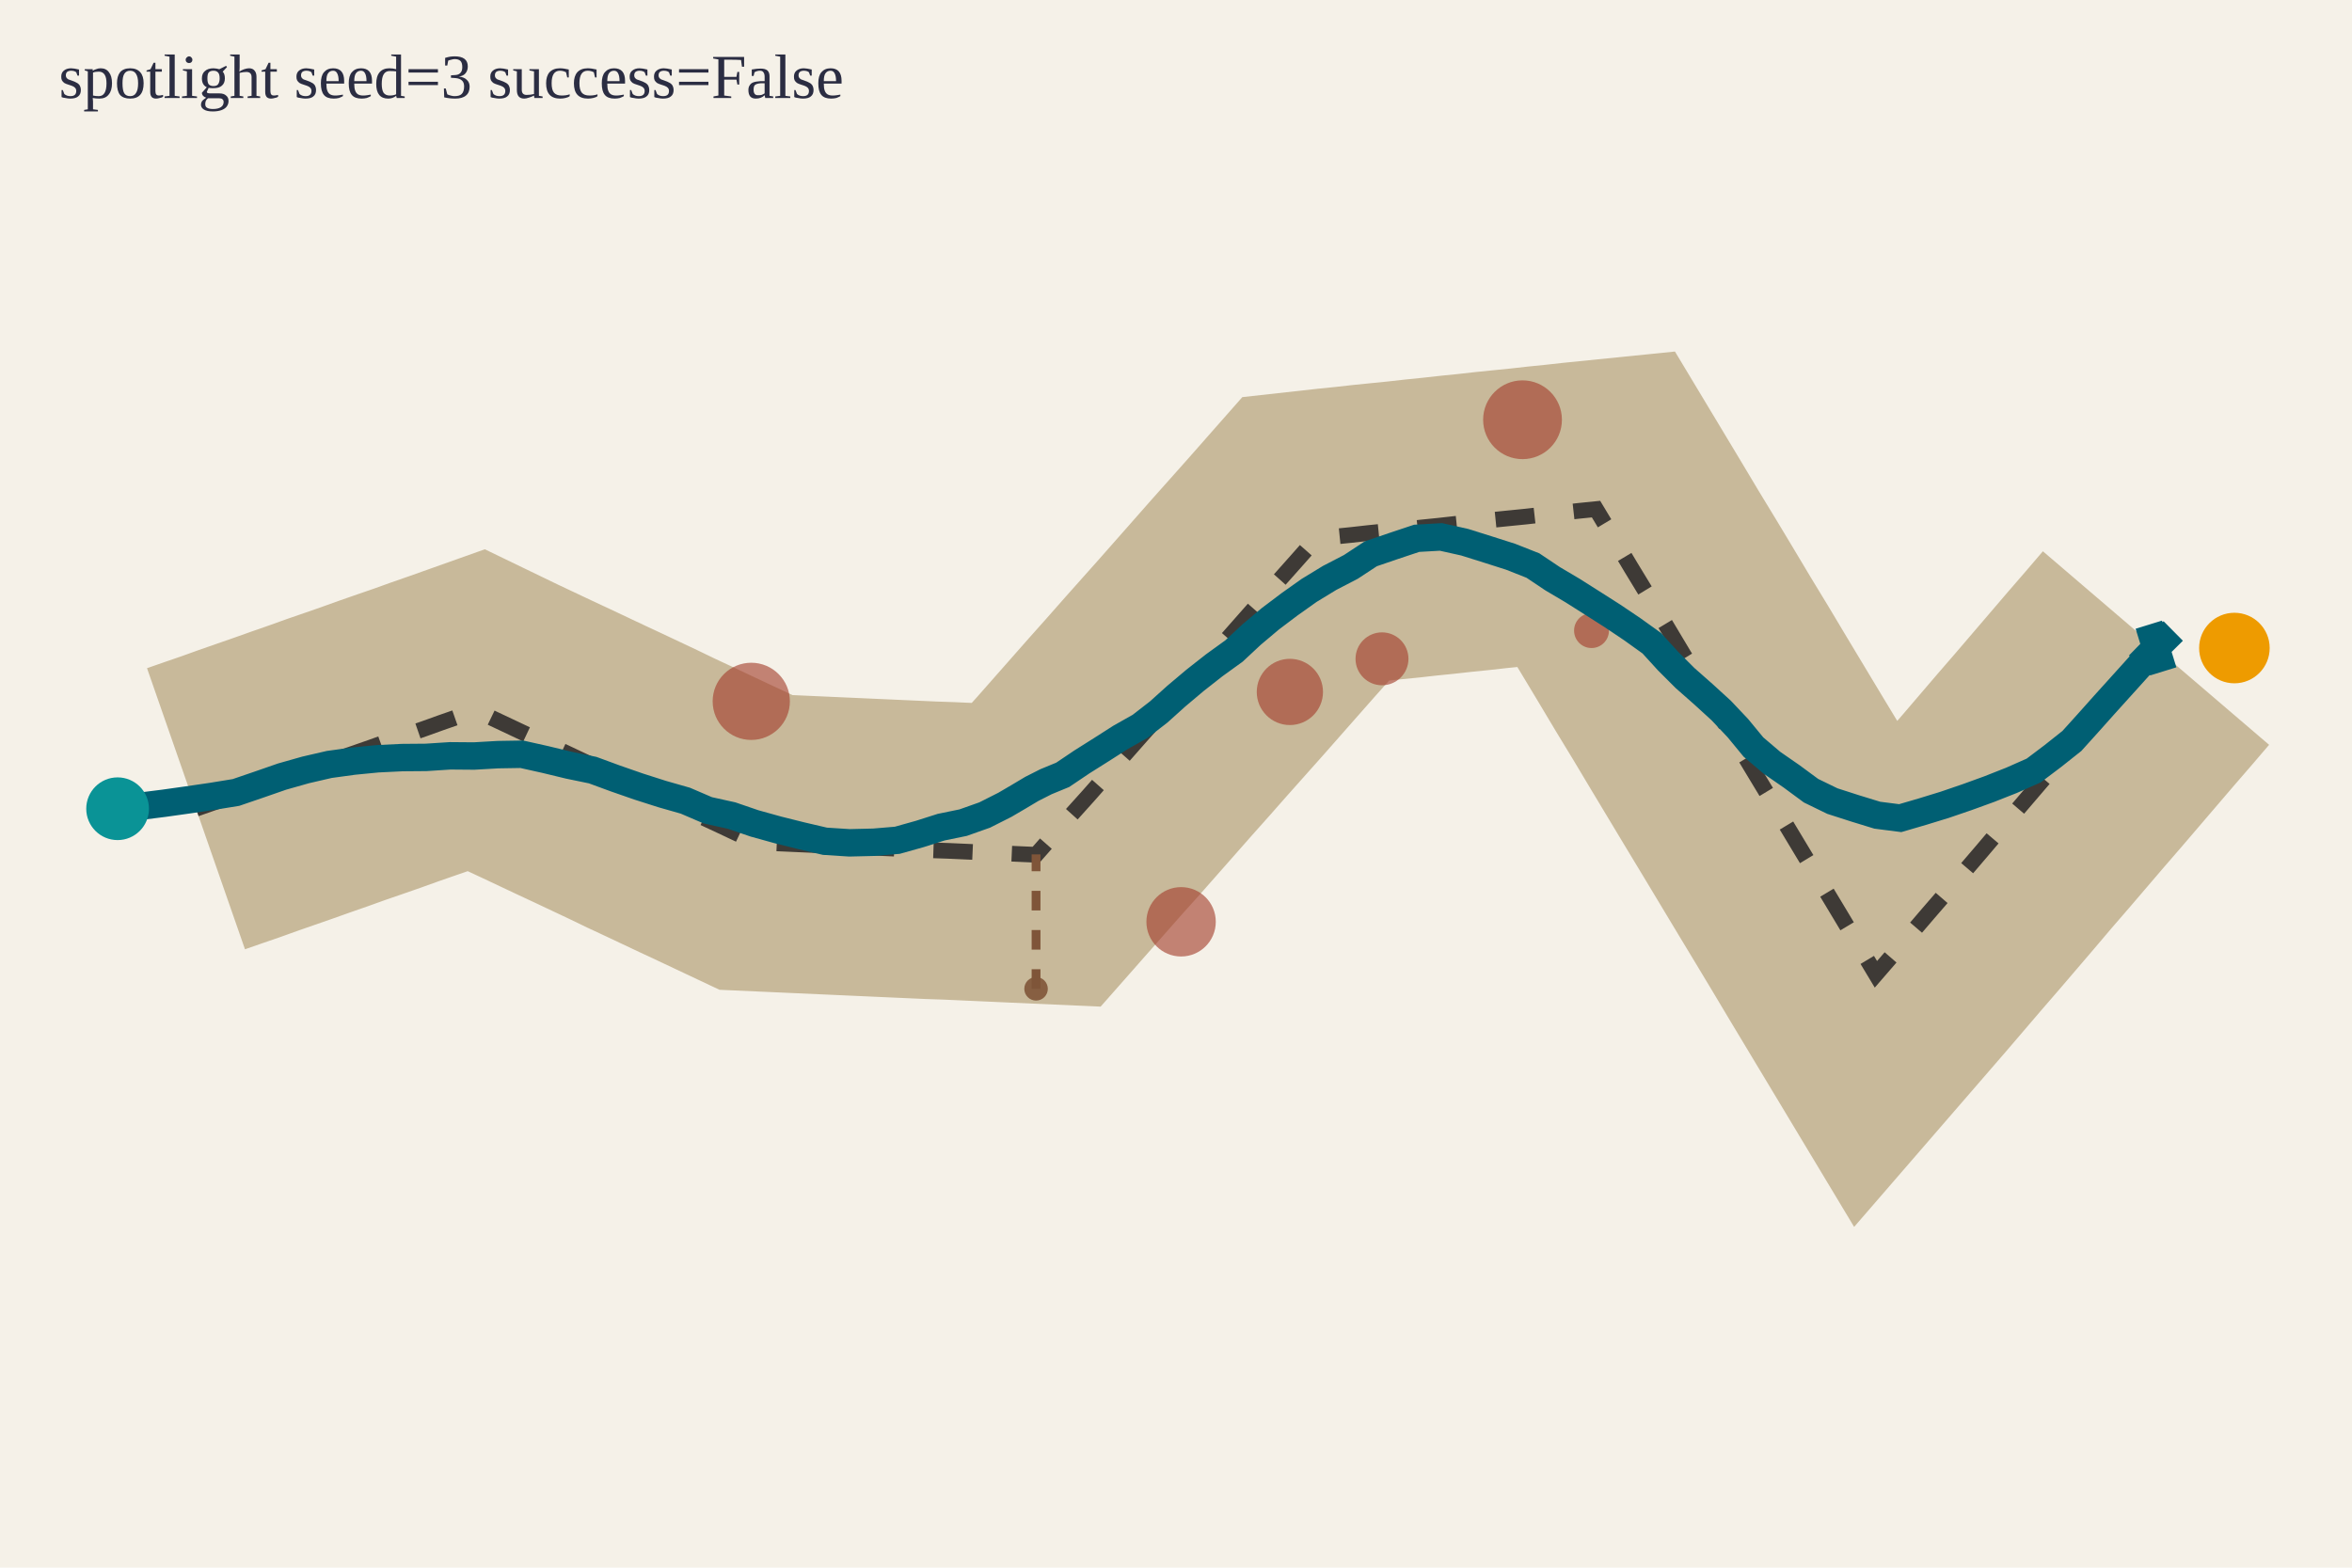
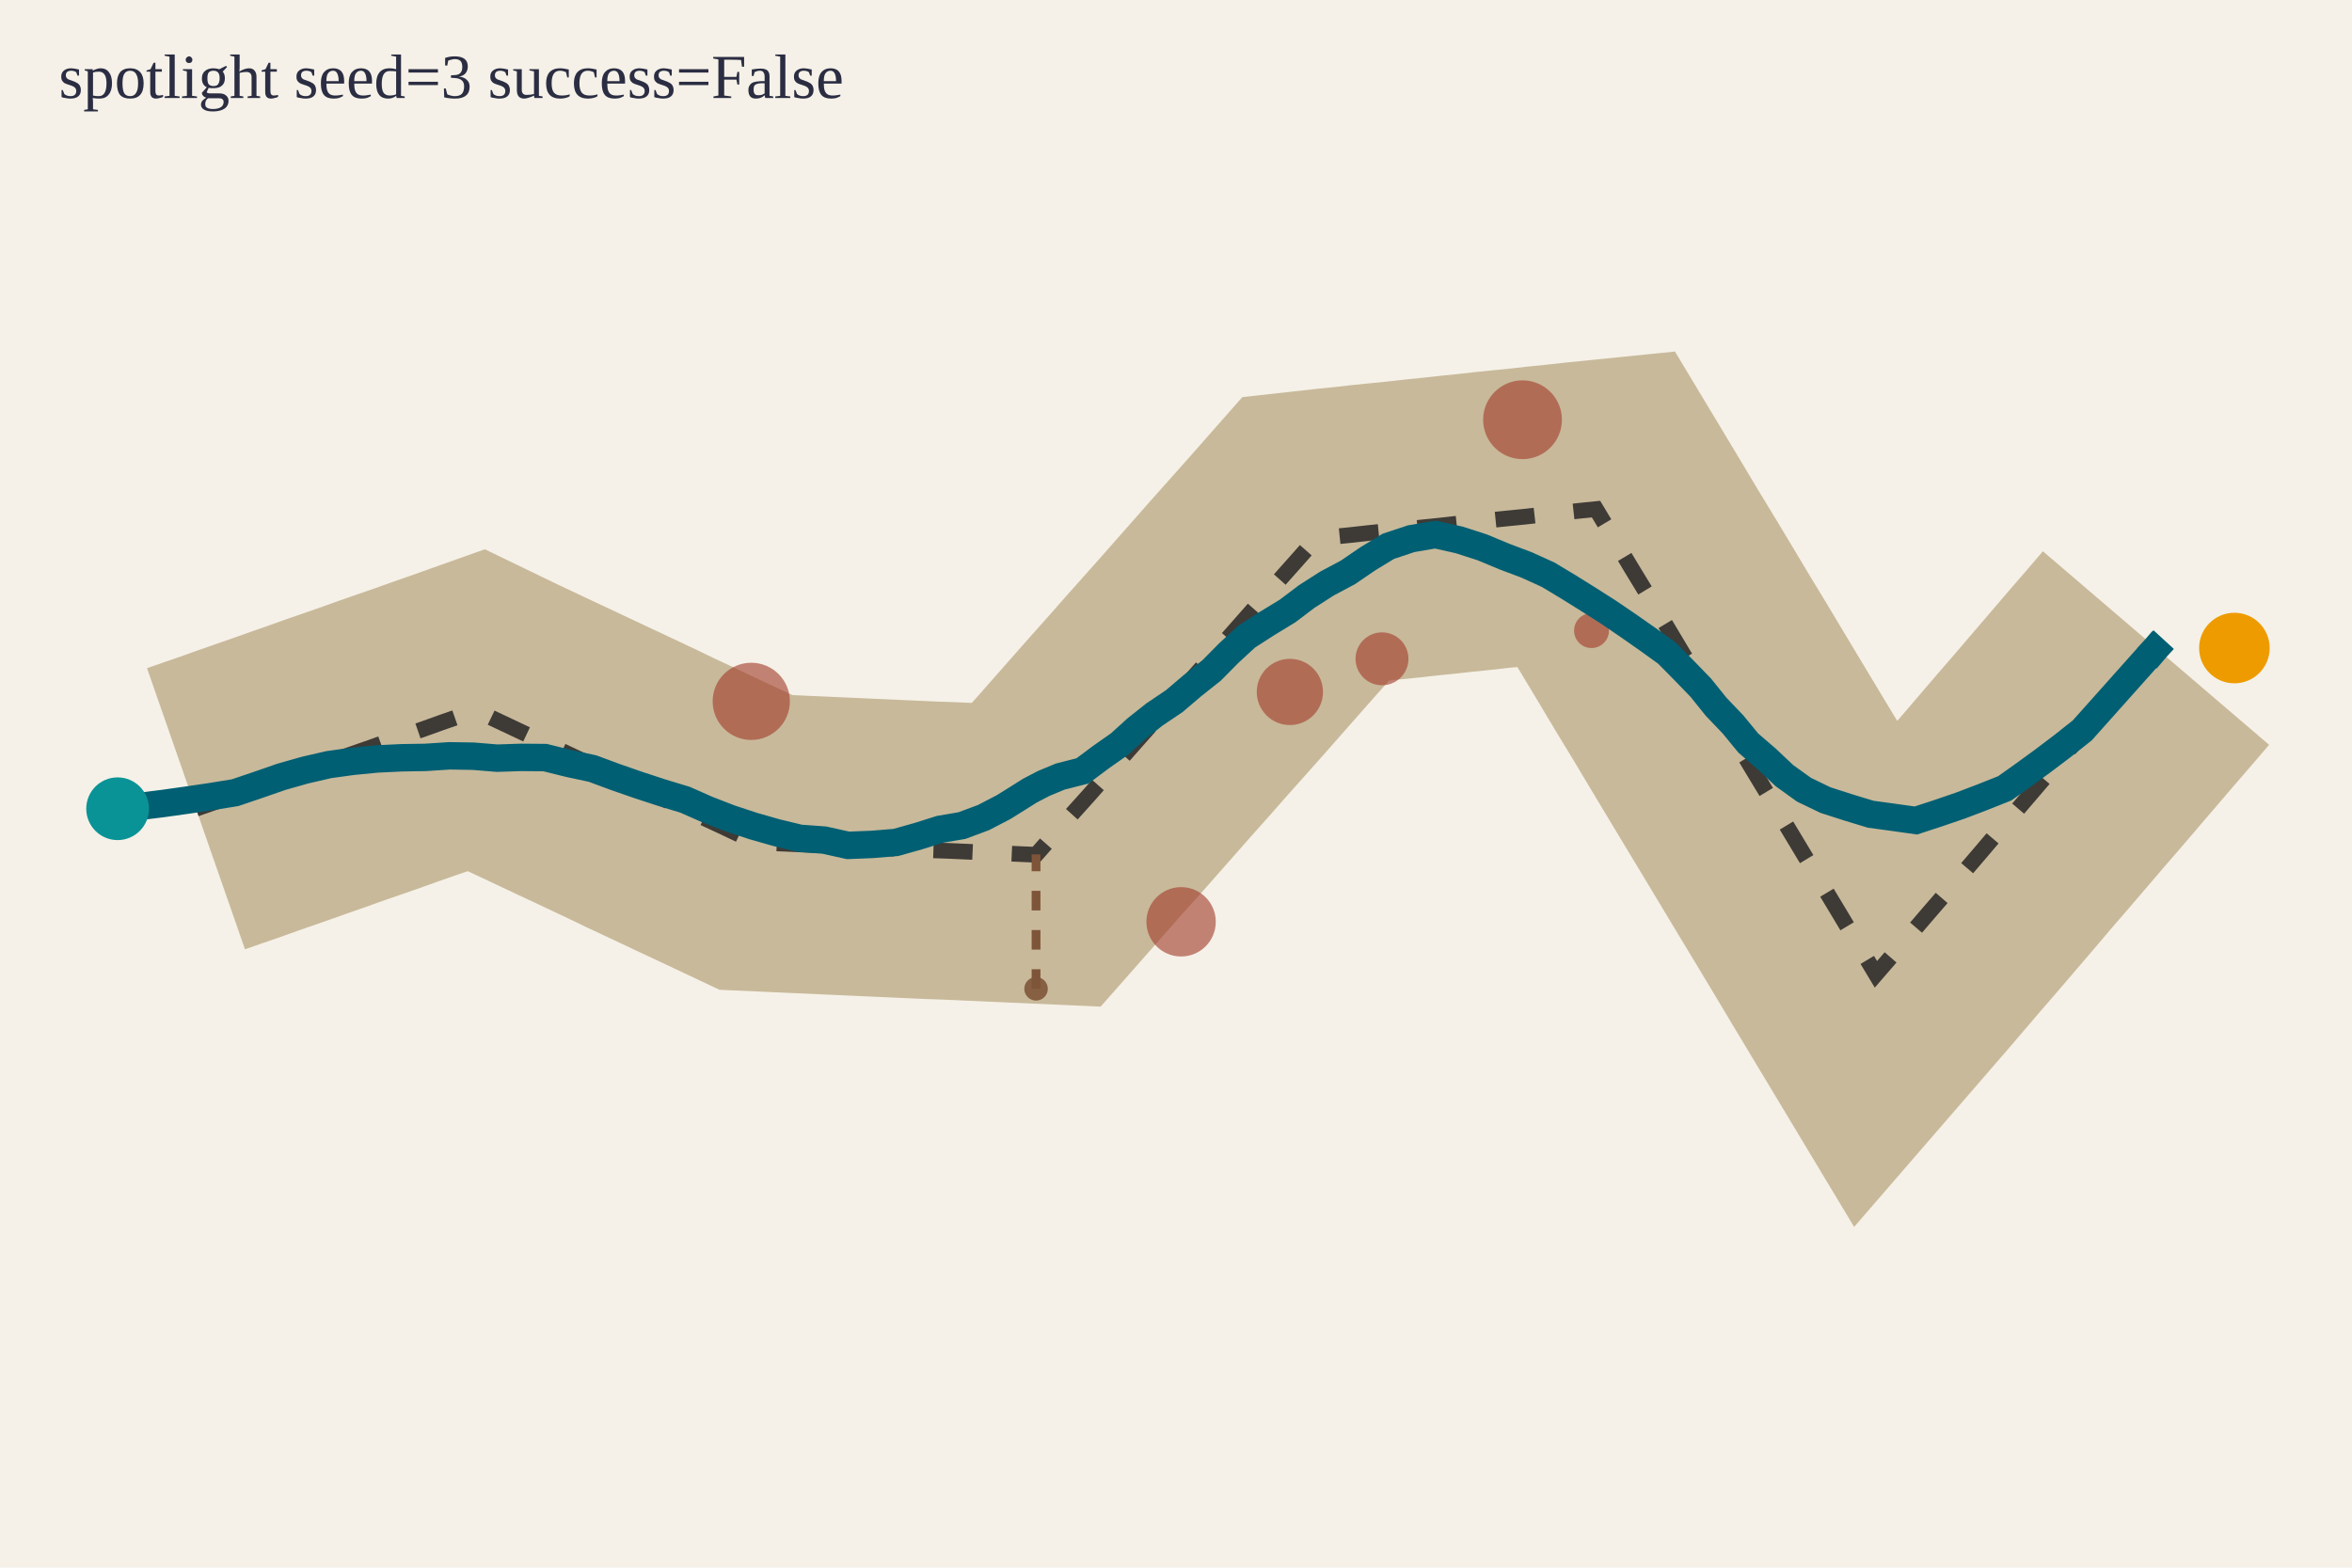
<svg xmlns="http://www.w3.org/2000/svg" viewBox="0 0 120.0 80.0">
  <rect width="100%" height="100%" fill="#f5f1e8" />
  <text x="3" y="5" font-size="3.2" fill="#2b2d42">spotlight seed=3 success=False</text>
  <polyline points="10.00,41.27 10.89,40.96 11.79,40.65 12.68,40.33 13.57,40.02 14.46,39.71 15.36,39.39 16.25,39.08 17.14,38.76 18.04,38.45 18.93,38.14 19.82,37.82 20.71,37.51 21.61,37.20 22.50,36.88 23.39,36.57 24.29,36.25 25.18,36.68 26.07,37.10 26.96,37.52 27.86,37.94 28.75,38.36 29.64,38.78 30.54,39.20 31.43,39.62 32.32,40.04 33.21,40.47 34.11,40.89 35.00,41.31 35.89,41.73 36.79,42.15 37.68,42.57 38.57,42.99 39.46,43.03 40.36,43.07 41.25,43.11 42.14,43.15 43.04,43.19 43.93,43.23 44.82,43.27 45.71,43.31 46.61,43.35 47.50,43.39 48.39,43.42 49.29,43.46 50.18,43.50 51.07,43.54 51.96,43.58 52.86,43.62 53.75,42.61 54.64,41.60 55.54,40.60 56.43,39.59 57.32,38.58 58.21,37.57 59.11,36.56 60.00,35.55 60.89,34.55 61.79,33.54 62.68,32.53 63.57,31.52 64.46,30.51 65.36,29.50 66.25,28.50 67.14,27.49 68.04,27.39 68.93,27.30 69.82,27.20 70.71,27.11 71.61,27.02 72.50,26.92 73.39,26.83 74.29,26.73 75.18,26.64 76.07,26.54 76.96,26.45 77.86,26.36 78.75,26.26 79.64,26.17 80.54,26.07 81.43,25.98 82.32,27.46 83.21,28.95 84.11,30.43 85.00,31.91 85.89,33.40 86.79,34.88 87.68,36.37 88.57,37.85 89.46,39.33 90.36,40.82 91.25,42.30 92.14,43.78 93.04,45.27 93.93,46.75 94.82,48.24 95.71,49.72 96.61,48.68 97.50,47.64 98.39,46.60 99.29,45.56 100.18,44.52 101.07,43.48 101.96,42.43 102.86,41.39 103.75,40.35 104.64,39.31 105.54,38.27 106.43,37.23 107.32,36.19 108.21,35.15 109.11,34.11 110.00,33.07" fill="none" stroke="#c8b99a" stroke-width="15.19" />
  <polyline points="10.00,41.27 10.89,40.96 11.79,40.65 12.68,40.33 13.57,40.02 14.46,39.71 15.36,39.39 16.25,39.08 17.14,38.76 18.04,38.45 18.93,38.14 19.82,37.82 20.71,37.51 21.61,37.20 22.50,36.88 23.39,36.57 24.29,36.25 25.18,36.68 26.07,37.10 26.96,37.52 27.86,37.94 28.75,38.36 29.64,38.78 30.54,39.20 31.43,39.62 32.32,40.04 33.21,40.47 34.11,40.89 35.00,41.31 35.89,41.73 36.79,42.15 37.68,42.57 38.57,42.99 39.46,43.03 40.36,43.07 41.25,43.11 42.14,43.15 43.04,43.19 43.93,43.23 44.82,43.27 45.71,43.31 46.61,43.35 47.50,43.39 48.39,43.42 49.29,43.46 50.18,43.50 51.07,43.54 51.96,43.58 52.86,43.62 53.75,42.61 54.64,41.60 55.54,40.60 56.43,39.59 57.32,38.58 58.21,37.57 59.11,36.56 60.00,35.55 60.89,34.55 61.79,33.54 62.68,32.53 63.57,31.52 64.46,30.51 65.36,29.50 66.25,28.50 67.14,27.49 68.04,27.39 68.93,27.30 69.82,27.20 70.71,27.11 71.61,27.02 72.50,26.92 73.39,26.83 74.29,26.73 75.18,26.64 76.07,26.54 76.96,26.45 77.86,26.36 78.75,26.26 79.64,26.17 80.54,26.07 81.43,25.98 82.32,27.46 83.21,28.95 84.11,30.43 85.00,31.91 85.89,33.40 86.79,34.88 87.68,36.37 88.57,37.85 89.46,39.33 90.36,40.82 91.25,42.30 92.14,43.78 93.04,45.27 93.93,46.75 94.82,48.24 95.71,49.72 96.61,48.68 97.50,47.64 98.39,46.60 99.29,45.56 100.18,44.52 101.07,43.48 101.96,42.43 102.86,41.39 103.75,40.35 104.64,39.31 105.54,38.27 106.43,37.23 107.32,36.19 108.21,35.15 109.11,34.11 110.00,33.07" fill="none" stroke="#3e3a36" stroke-width="0.8" stroke-dasharray="2 2" />
  <circle cx="38.33" cy="35.79" r="1.97" fill="#a33d2b" opacity="0.62" />
  <circle cx="65.81" cy="35.31" r="1.69" fill="#a33d2b" opacity="0.62" />
  <circle cx="81.20" cy="32.18" r="0.89" fill="#a33d2b" opacity="0.62" />
  <circle cx="77.68" cy="21.42" r="2.01" fill="#a33d2b" opacity="0.62" />
  <circle cx="70.51" cy="33.62" r="1.35" fill="#a33d2b" opacity="0.62" />
  <circle cx="60.26" cy="47.04" r="1.77" fill="#a33d2b" opacity="0.62" />
  <polyline points="52.86,50.46 52.86,47.02 52.86,43.60" fill="none" stroke="#7f5539" stroke-width="0.45" stroke-dasharray="1 1" />
  <circle cx="52.86" cy="50.46" r="0.60" fill="#7f5539" opacity="0.9" />
-   <polyline points="7.18,41.14 8.37,40.99 9.58,40.82 10.81,40.64 12.04,40.44 13.21,40.04 14.39,39.63 15.59,39.29 16.80,39.01 18.04,38.84 19.27,38.72 20.51,38.66 21.74,38.65 22.97,38.57 24.19,38.58 25.40,38.51 26.62,38.49 27.83,38.76 29.03,39.05 30.24,39.30 31.41,39.73 32.59,40.14 33.78,40.52 34.97,40.86 36.11,41.35 37.33,41.62 38.50,42.02 39.69,42.35 40.89,42.65 42.09,42.93 43.34,43.01 44.58,42.98 45.78,42.88 46.92,42.56 48.02,42.21 49.14,41.98 50.24,41.59 51.27,41.07 51.97,40.66 52.64,40.26 53.37,39.89 54.22,39.54 55.20,38.88 56.20,38.25 57.17,37.63 58.18,37.06 59.12,36.33 60.02,35.52 60.97,34.72 61.95,33.95 62.96,33.22 63.86,32.38 64.81,31.58 65.79,30.84 66.79,30.13 67.84,29.49 68.92,28.93 69.94,28.26 71.11,27.86 72.28,27.47 73.52,27.40 74.73,27.67 75.91,28.04 77.07,28.41 78.21,28.86 79.21,29.53 80.24,30.14 81.25,30.78 82.27,31.43 83.28,32.11 84.27,32.82 85.10,33.73 85.97,34.60 86.90,35.42 87.82,36.26 88.67,37.16 89.46,38.12 90.40,38.92 91.41,39.62 92.40,40.35 93.49,40.88 94.64,41.25 95.78,41.60 96.95,41.75 98.08,41.42 99.22,41.07 100.36,40.68 101.49,40.27 102.63,39.82 103.76,39.32 104.74,38.58 105.71,37.81 106.54,36.89 107.37,35.96 108.21,35.03 109.04,34.11 109.88,33.19 110.77,32.31 109.89,33.17 110.78,32.30 109.91,33.16 110.79,32.28 109.92,33.15 110.80,32.27 109.93,33.14 110.81,32.26 109.94,33.13 110.83,32.25 109.95,33.12 110.84,32.24 109.97,33.10 110.85,32.22 109.98,33.09 110.87,32.21 109.99,33.08 110.88,32.20 110.01,33.06 109.12,33.94 109.99,33.05 110.36,34.25 110.00,33.07 109.63,31.88 109.99,33.05 110.36,34.24 110.00,33.07 109.63,31.88 109.99,33.05 110.36,34.24 110.00,33.07 110.37,34.26 110.01,33.09 109.64,31.90 110.00,33.07 109.63,31.88 109.99,33.05 110.36,34.24 110.00,33.07 109.63,31.88 109.99,33.05 110.36,34.24 110.00,33.07 110.37,34.26 110.01,33.09 109.64,31.89 110.00,33.07 110.37,34.26 110.01,33.09 109.64,31.90 110.00,33.07 109.63,31.88 109.99,33.05 110.36,34.24 110.00,33.07 109.63,31.88 109.99,33.05 110.36,34.24 110.00,33.07 110.37,34.26 110.01,33.09 109.64,31.89 110.00,33.07 110.37,34.26 110.01,33.09 109.64,31.90 110.00,33.07 109.63,31.88 109.99,33.05 110.36,34.24 110.00,33.07 110.37,34.26 110.01,33.09 109.64,31.90 110.00,33.07 109.63,31.88 109.99,33.05 110.36,34.24 110.00,33.07 109.63,31.88 109.99,33.05 110.36,34.24 110.00,33.07 110.37,34.26 110.01,33.09 109.64,31.89 110.00,33.07 109.63,31.88 109.99,33.05 110.36,34.24 110.00,33.07 110.37,34.26 110.01,33.09 109.64,31.89 110.00,33.07 110.37,34.26 110.01,33.09 109.64,31.90 110.00,33.07 109.63,31.88 109.99,33.05 110.36,34.24 110.00,33.07 110.37,34.26 110.01,33.09 109.64,31.90 110.00,33.07 109.63,31.88 109.99,33.05 110.36,34.24 110.00,33.07 109.63,31.88 109.99,33.05 110.36,34.24 110.00,33.07 110.37,34.26 110.01,33.09 109.64,31.89 110.00,33.07 110.37,34.26 110.01,33.09 109.64,31.90" fill="none" stroke="#005f73" stroke-width="1.4" />
+   <polyline points="7.14,41.15 8.34,41.00 9.55,40.83 10.77,40.65 12.00,40.45 13.18,40.05 14.36,39.64 15.56,39.30 16.77,39.02 18.00,38.85 19.24,38.73 20.48,38.67 21.71,38.65 22.93,38.57 24.15,38.59 25.36,38.69 26.58,38.65 27.81,38.66 29.02,38.96 30.23,39.22 31.39,39.65 32.57,40.06 33.76,40.45 34.95,40.81 36.08,41.31 37.24,41.76 38.42,42.15 39.61,42.49 40.81,42.78 42.05,42.87 43.27,43.14 44.51,43.09 45.71,42.99 46.85,42.67 47.96,42.32 49.08,42.13 50.18,41.72 51.20,41.19 51.89,40.76 52.54,40.35 53.25,39.98 54.09,39.63 55.23,39.34 56.18,38.63 57.12,37.97 57.98,37.19 58.90,36.46 59.91,35.78 60.85,34.98 61.82,34.21 62.69,33.33 63.60,32.49 64.64,31.82 65.69,31.18 66.67,30.44 67.70,29.78 68.77,29.21 69.78,28.52 70.83,27.88 72.00,27.49 73.23,27.28 74.44,27.55 75.62,27.93 76.75,28.40 77.89,28.83 78.99,29.33 80.02,29.95 81.03,30.58 82.05,31.23 83.05,31.91 84.05,32.61 85.05,33.33 85.92,34.21 86.78,35.10 87.56,36.07 88.42,36.97 89.20,37.92 90.14,38.73 91.04,39.58 92.04,40.30 93.14,40.83 94.29,41.20 95.44,41.55 96.61,41.71 97.75,41.87 98.88,41.50 100.02,41.11 101.15,40.68 102.28,40.23 103.28,39.52 104.28,38.79 105.27,38.04 106.24,37.27 107.07,36.34 107.90,35.41 108.73,34.48 109.56,33.55 110.39,32.64 109.55,33.55 110.39,32.64 109.55,33.55 110.39,32.64 109.55,33.56 110.39,32.64 109.55,33.56 110.39,32.64 109.55,33.56 110.39,32.65 109.55,33.56 110.39,32.65 109.55,33.56 110.39,32.65 109.55,33.56 110.39,32.65 109.55,33.56 110.39,32.65 109.55,33.56 110.38,32.65 109.55,33.56 110.38,32.65 109.54,33.57 110.38,32.65 109.54,33.57 110.38,32.65 109.54,33.57 110.38,32.66 109.54,33.57 110.38,32.66 109.54,33.57 110.38,32.66 109.54,33.57 110.38,32.66 109.54,33.57 110.37,32.66 109.54,33.58 110.36,32.66 109.54,33.59 110.36,32.66 109.54,33.59 110.36,32.66 109.54,33.59 110.36,32.66 109.54,33.60 110.35,32.66 109.54,33.60 110.35,32.66 109.54,33.60 110.35,32.66 109.54,33.60 110.35,32.66 109.54,33.60 110.35,32.66 109.54,33.61 110.35,32.67 109.54,33.61 110.34,32.67 109.54,33.61 110.34,32.67 109.53,33.61 110.34,32.67 109.53,33.61 110.34,32.67 109.53,33.61 110.34,32.67 109.53,33.62 110.34,32.68 109.53,33.62 110.34,32.68 109.53,33.62 110.33,32.68 109.53,33.62 110.33,32.68 109.52,33.62 110.33,32.68 109.52,33.62 110.33,32.68 109.52,33.63 110.33,32.69 109.52,33.63 110.33,32.69 109.52,33.63 110.33,32.69 109.52,33.63 110.33,32.69 109.52,33.63 110.32,32.69 109.51,33.63 110.32,32.69 109.51,33.64 110.32,32.70 109.51,33.64 110.32,32.70 109.51,33.64 110.32,32.70 109.51,33.64 110.32,32.70 109.51,33.64 110.32,32.70 109.51,33.64 110.31,32.70 109.51,33.65 110.31,32.71 109.50,33.65 110.31,32.71 109.50,33.65 110.31,32.71 109.50,33.65 110.31,32.71 109.50,33.65 110.31,32.71 109.50,33.65 110.31,32.71 109.50,33.66 110.30,32.71 109.50,33.66 110.30,32.72 109.49,33.66 110.30,32.72 109.49,33.66 110.30,32.72" fill="none" stroke="#005f73" stroke-width="1.4" />
  <circle cx="6.00" cy="41.27" r="1.6" fill="#0a9396" />
  <circle cx="114.00" cy="33.07" r="1.8" fill="#ee9b00" />
</svg>
